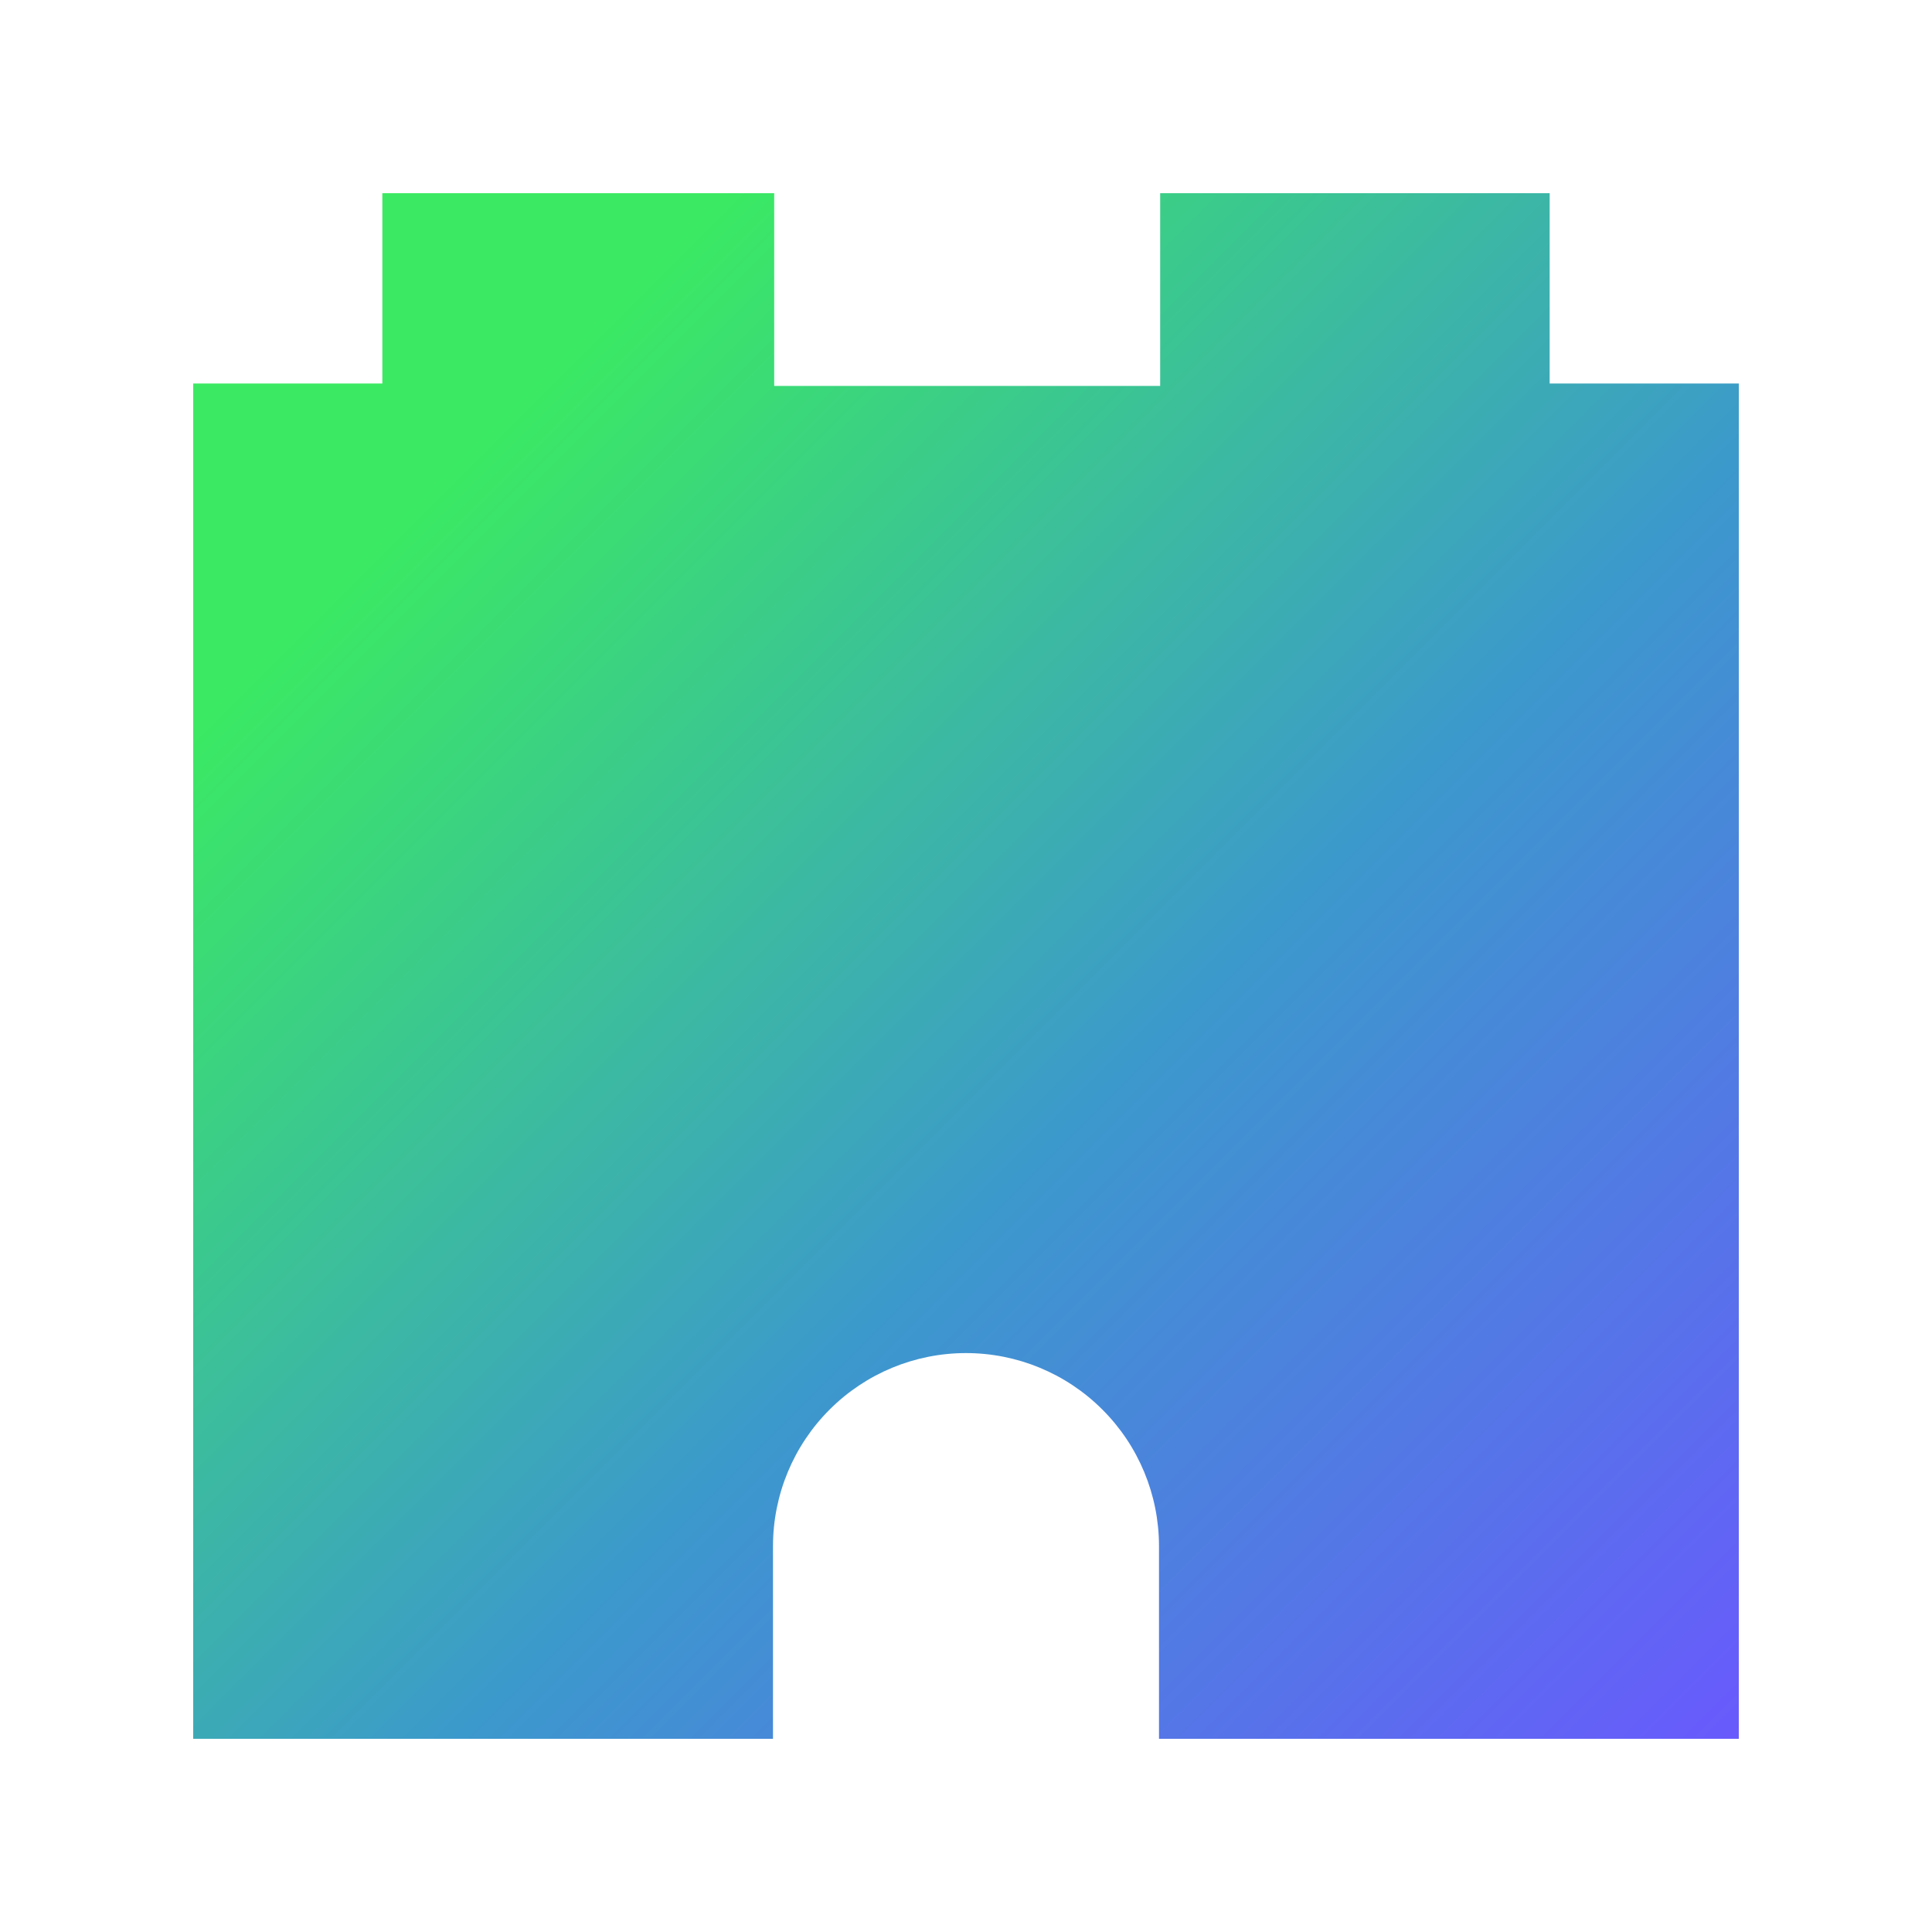
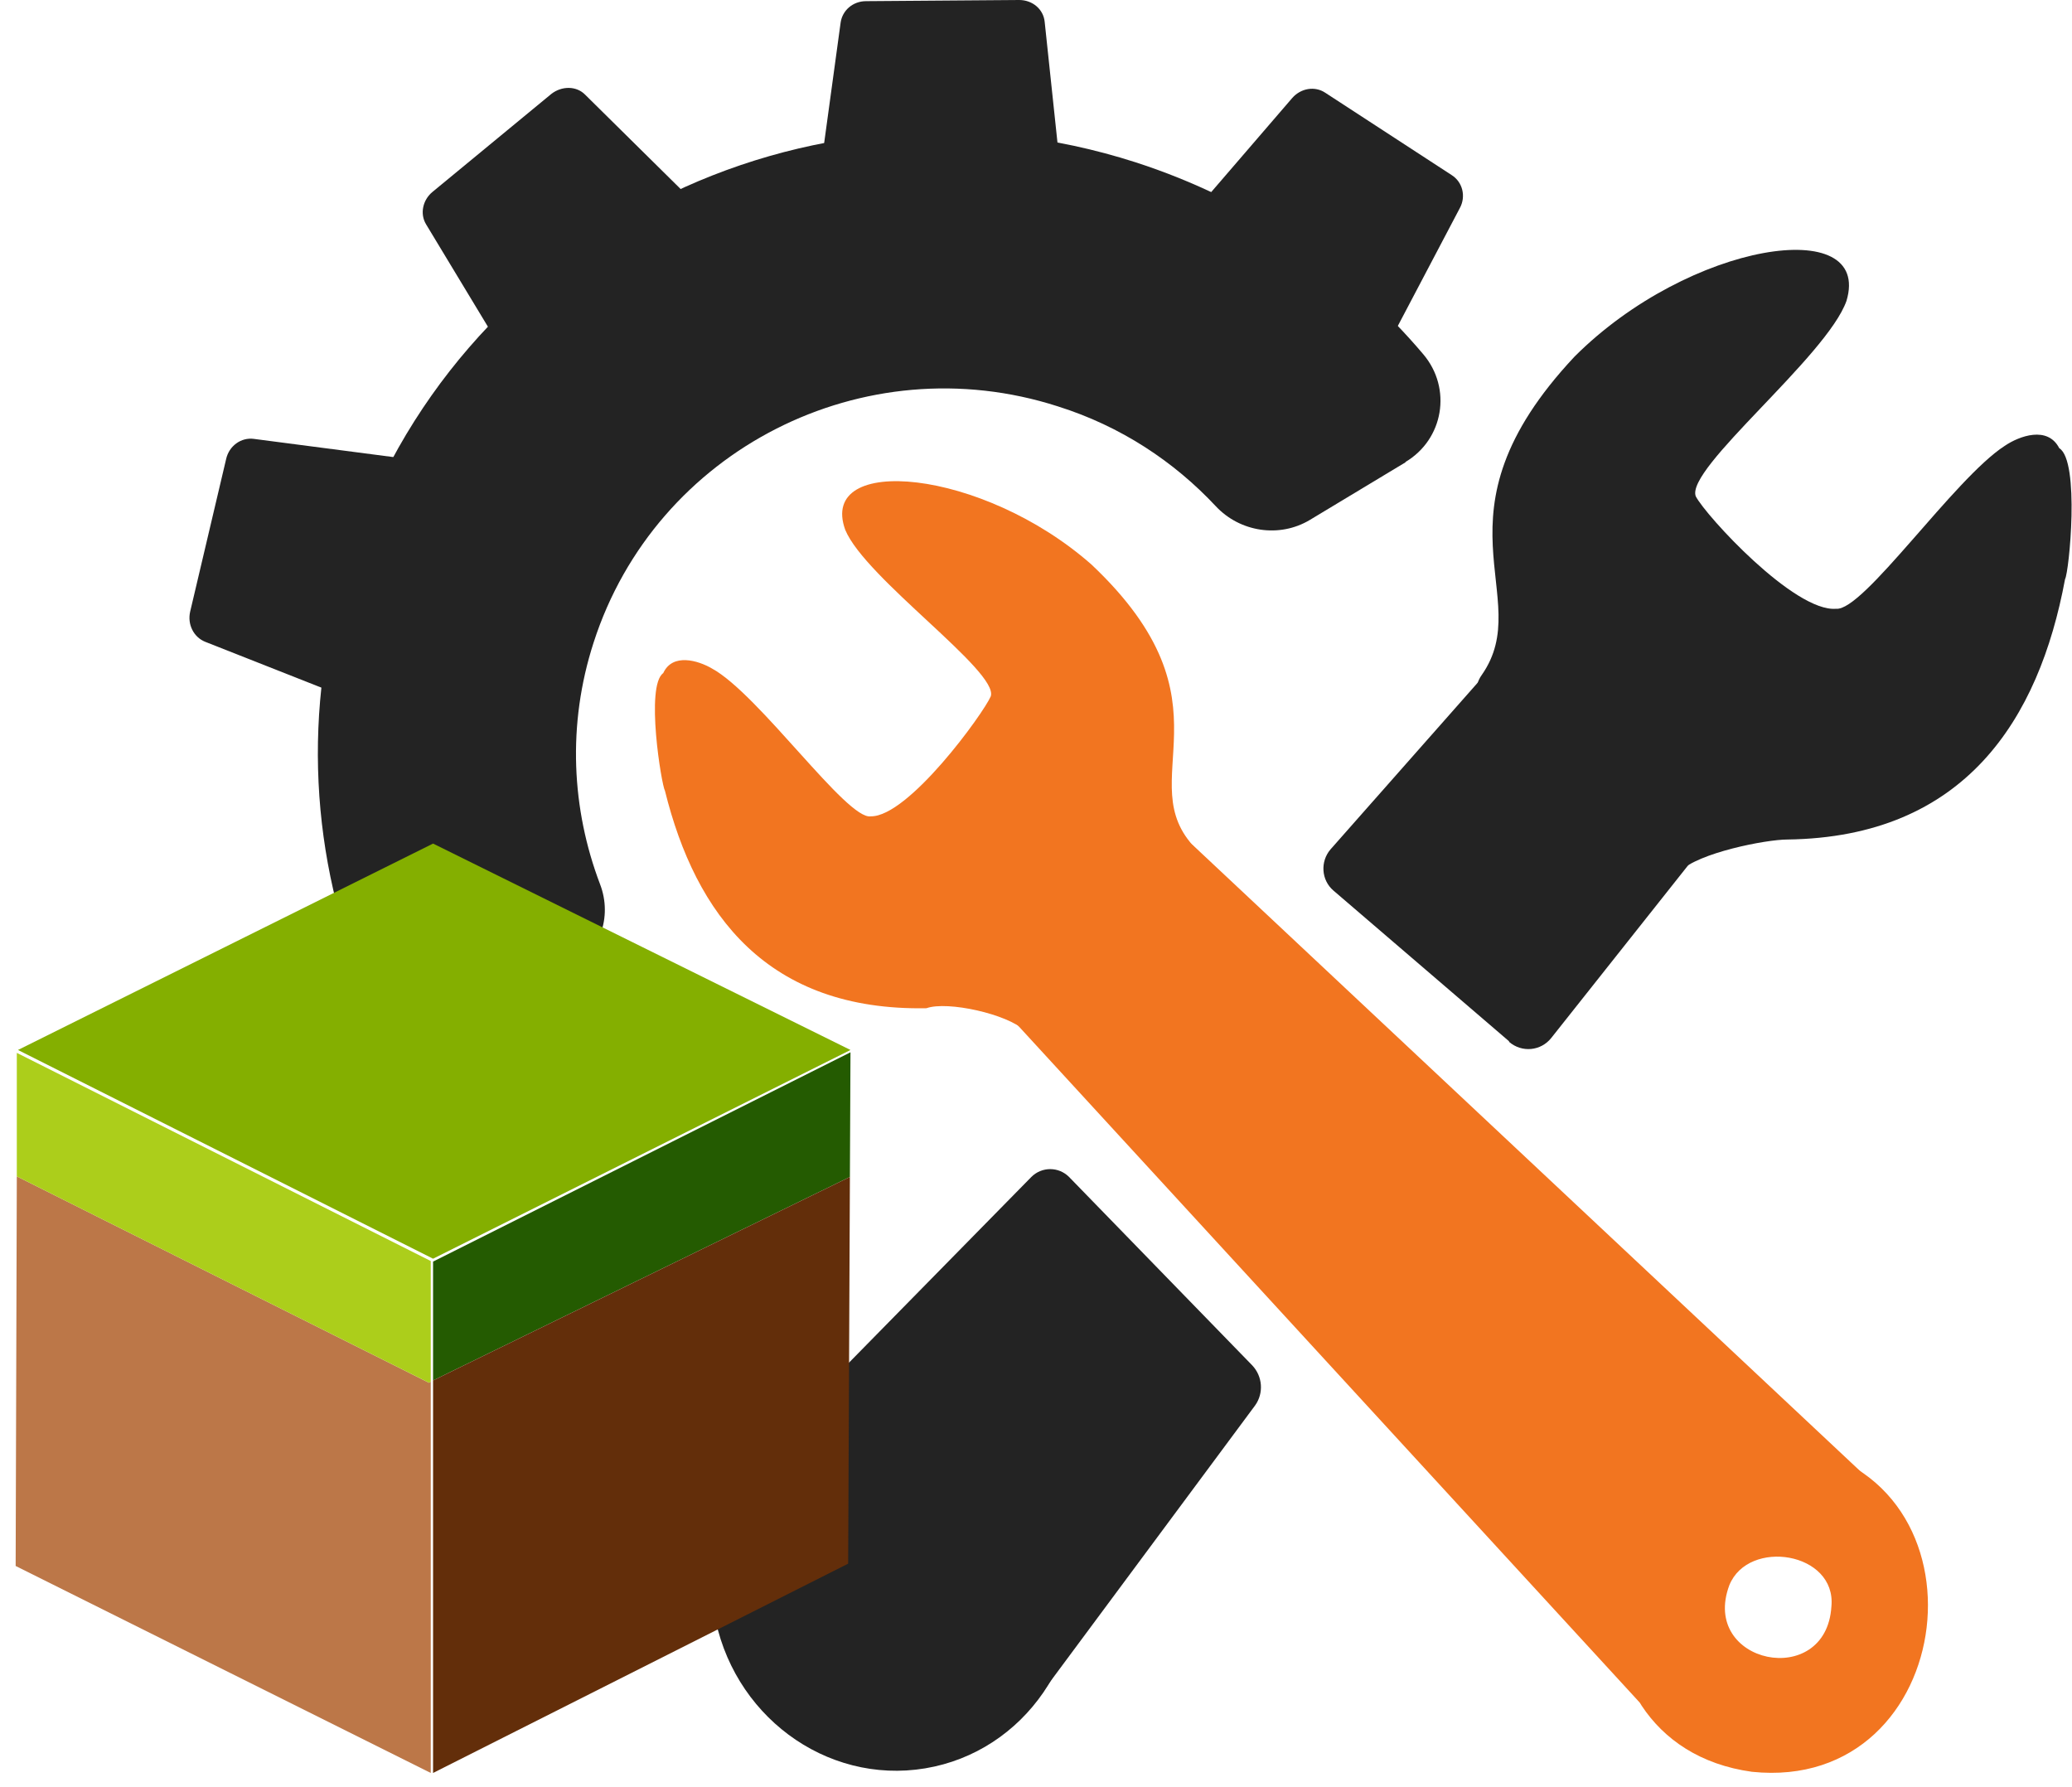
- <svg xmlns="http://www.w3.org/2000/svg" width="40" height="40" viewBox="0 0 40 40" fill="none">
-   <path d="M32.084 7.94V4H24.02V7.99H16.029V4H7.916V7.94H4V36H16.004V32.005C16.006 30.946 16.427 29.931 17.177 29.183C17.926 28.434 18.941 28.014 20 28.014C21.059 28.014 22.074 28.434 22.823 29.183C23.573 29.931 23.994 30.946 23.996 32.005V36H36V7.94H32.084Z" fill="url(#paint0_linear)" />
+ <svg xmlns="http://www.w3.org/2000/svg" id="_图层_1" data-name="图层 1" viewBox="0 0 35.74 30.82">
  <defs>
-     <linearGradient id="paint0_linear" x1="2.942" y1="4.9" x2="37.777" y2="39.734" gradientUnits="userSpaceOnUse">
-       <stop offset="0.159" stop-color="#3BEA62" />
-       <stop offset="0.54" stop-color="#3C99CC" />
-       <stop offset="0.937" stop-color="#6B57FF" />
-     </linearGradient>
+     <style>
+       .cls-1 {
+         fill: #bc7748;
+       }
+ 
+       .cls-1, .cls-2, .cls-3, .cls-4, .cls-5, .cls-6, .cls-7 {
+         stroke-width: 0px;
+       }
+ 
+       .cls-2 {
+         fill: #245b01;
+       }
+ 
+       .cls-3 {
+         fill: #f27520;
+       }
+ 
+       .cls-4 {
+         fill: #84af00;
+       }
+ 
+       .cls-5 {
+         fill: #232323;
+       }
+ 
+       .cls-6 {
+         fill: #632e0a;
+       }
+ 
+       .cls-7 {
+         fill: #acce1b;
+       }
+     </style>
  </defs>
+   <path class="cls-3" d="m32.2,25.48c-3.87-3.63-7.74-7.26-11.6-10.88-.01-.01-.03-.03-.05-.04-.03-.02-.1-.06-.18-.06-.08,0-.17.03-.23.09l-2.57,2.47c-.13.13-.24.38-.11.52l10.8,11.76c.13.14.52-.06.65-.2l.93-.93s-.02-.02-.03-.04c-.05-.08-.07-.17-.08-.26-.02-.06-.04-.12-.05-.19-.02-.1-.04-.2-.04-.3,0-.08.02-.15.06-.21.05-.16.16-.3.33-.38.3-.15.85-.18,1.12.06l.81-.82c.13-.13.38-.45.24-.59Z" />
+   <path class="cls-3" d="m30.89,24.94c-3.58-.37-4.23,5.13-.67,5.62,3.58.37,4.23-5.13.67-5.62Zm.7,2.77c-.09,1.44-2.27.99-1.76-.37.33-.81,1.85-.57,1.76.37Z" />
+   <path class="cls-3" d="m20.63,14.64c-1.16-1.18.75-2.49-1.8-4.9-1.88-1.66-4.73-1.92-4.25-.6.35.84,2.65,2.44,2.51,2.87-.13.3-1.42,2.08-2.07,2.07-.41.07-1.93-2.11-2.74-2.55-.24-.14-.68-.27-.84.08-.31.22-.03,1.93.03,2.03.53,2.14,1.77,3.8,4.51,3.75.36-.13,1.4.1,1.7.39.28.24,2.84-1.15,2.95-3.14Z" />
+   <path class="cls-5" d="m25.48,12.01c-.03-.13,0-.26.08-.37.95-1.36-.98-2.74,1.6-5.49,1.98-1.98,5.14-2.46,4.69-.96-.34.96-2.78,2.89-2.6,3.37.17.33,1.7,2,2.42,1.94.47.05,2.04-2.25,2.91-2.81.25-.17.74-.35.94.04.36.22.17,2.14.1,2.26-.45,2.42-1.73,4.45-4.79,4.49-.37,0-1.54.23-1.85.55-.28.29-3.09-.95-3.51-3.02Z" />
+   <path class="cls-5" d="m26.03,17.96l-3.03-2.6c-.21-.18-.23-.5-.05-.71l2.72-3.08,3.5,3.29-2.41,3.04c-.18.23-.51.26-.73.07Z" />
+   <path class="cls-5" d="m17.99,29.17l-4.59-4.4,4.39-4.47c.18-.18.47-.18.65,0l3.16,3.25c.18.19.2.48.05.69l-3.65,4.92Z" />
+   <ellipse class="cls-5" cx="15.42" cy="27.28" rx="3.15" ry="3.27" transform="translate(-4.26 2.89) rotate(-9.43)" />
+   <path class="cls-5" d="m24.25,7.97l-1.66,1c-.52.31-1.2.21-1.62-.24-.72-.77-1.64-1.38-2.72-1.72-3.35-1.08-6.94.75-8.01,4.07-.46,1.42-.38,2.88.11,4.17.22.57-.01,1.2-.54,1.5l-1.66.96c-.67.39-1.54.1-1.84-.61-.95-2.27-1.12-4.87-.31-7.38C7.82,4.06,13.9.97,19.59,2.8c2.01.65,3.7,1.82,4.96,3.31.5.59.35,1.47-.31,1.86Z" />
+   <path class="cls-5" d="m12.53,4.07l-3.38,2.78-1.8-2.98c-.11-.18-.06-.42.11-.56l2.05-1.69c.18-.14.43-.14.58.01l2.45,2.42Z" />
+   <path class="cls-5" d="m18.39,3.87l-4.37.03.48-3.51c.03-.21.21-.37.44-.37L17.58,0c.23,0,.42.16.44.38l.37,3.49Z" />
+   <path class="cls-5" d="m7.83,8.01l-1.02,4.35-3.27-1.29c-.2-.08-.31-.3-.26-.52l.62-2.63c.05-.23.26-.38.48-.35l3.45.45Z" />
+   <path class="cls-5" d="m23.48,6.84l-3.61-2.34,2.42-2.81c.15-.17.39-.21.57-.09l2.18,1.42c.19.12.25.37.14.57l-1.71,3.25Z" />
+   <g>
+     <polygon class="cls-2" points="14.67 18.15 14.66 20.3 7.47 23.81 7.47 21.76 14.67 18.15" />
+     <polygon class="cls-4" points="14.67 18.11 7.47 21.71 .31 18.11 7.47 14.55 14.67 18.11" />
+     <polygon class="cls-6" points="14.66 20.3 14.63 26.97 7.47 30.58 7.47 23.81 14.66 20.3" />
+     <polygon class="cls-1" points="7.43 23.83 7.43 30.58 .27 27.01 .29 20.29 7.4 23.85 7.43 23.83" />
+     <polygon class="cls-7" points="7.43 21.75 7.43 23.83 7.4 23.85 .29 20.29 .29 18.16 7.43 21.75" />
+   </g>
</svg>
